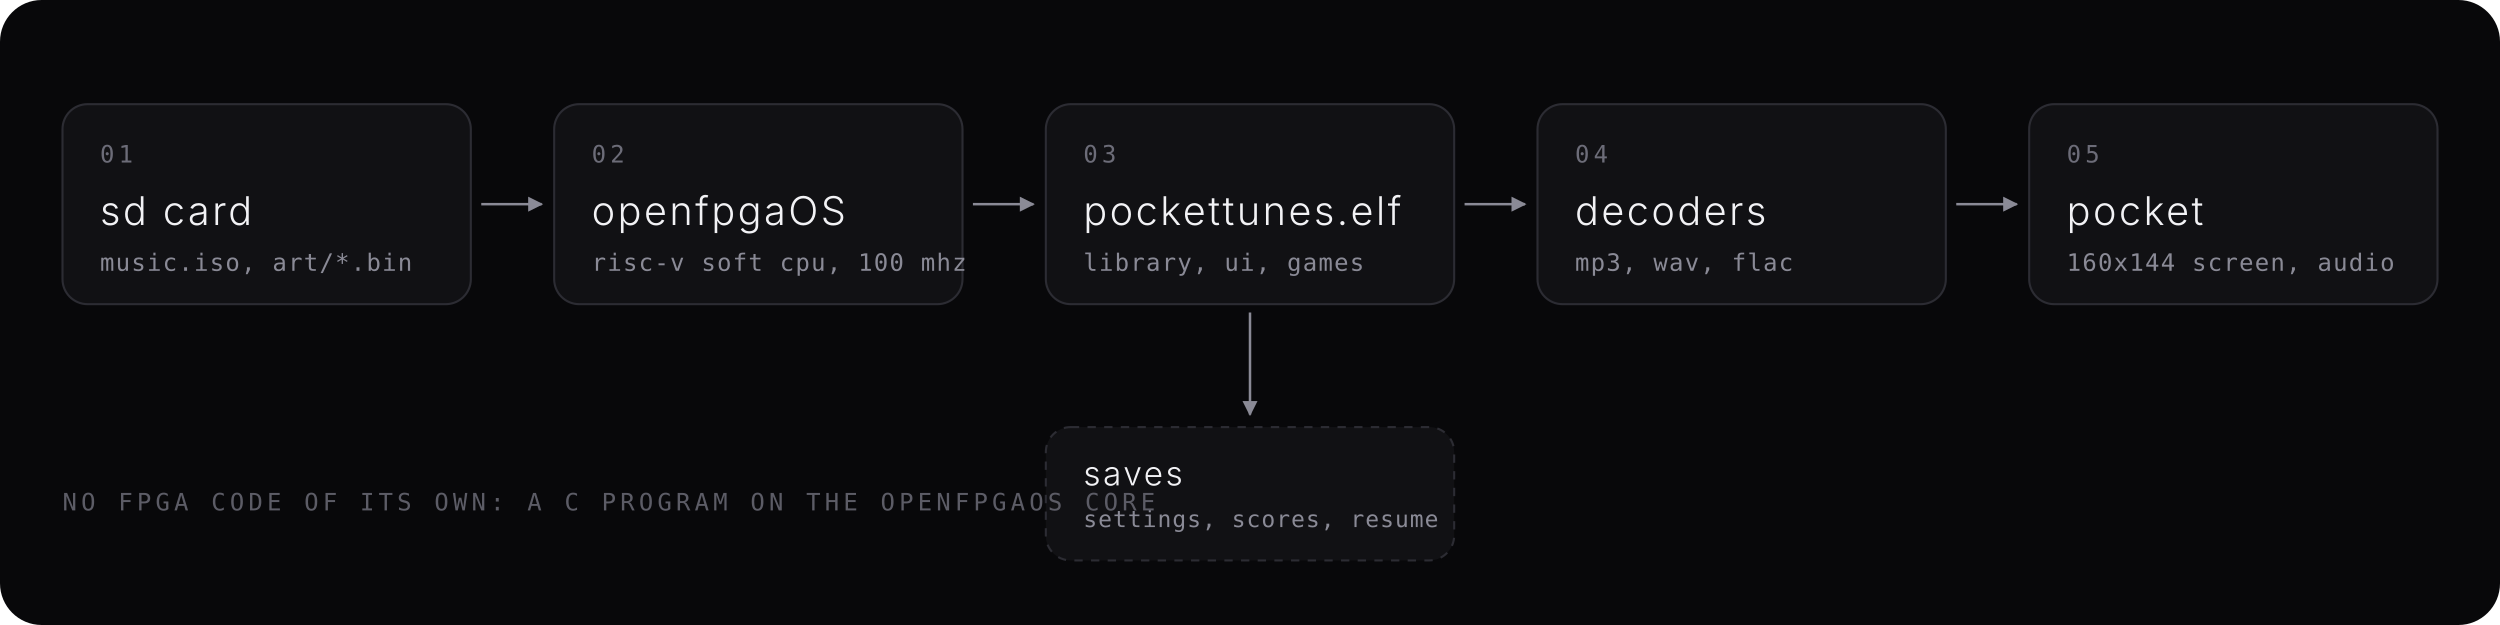
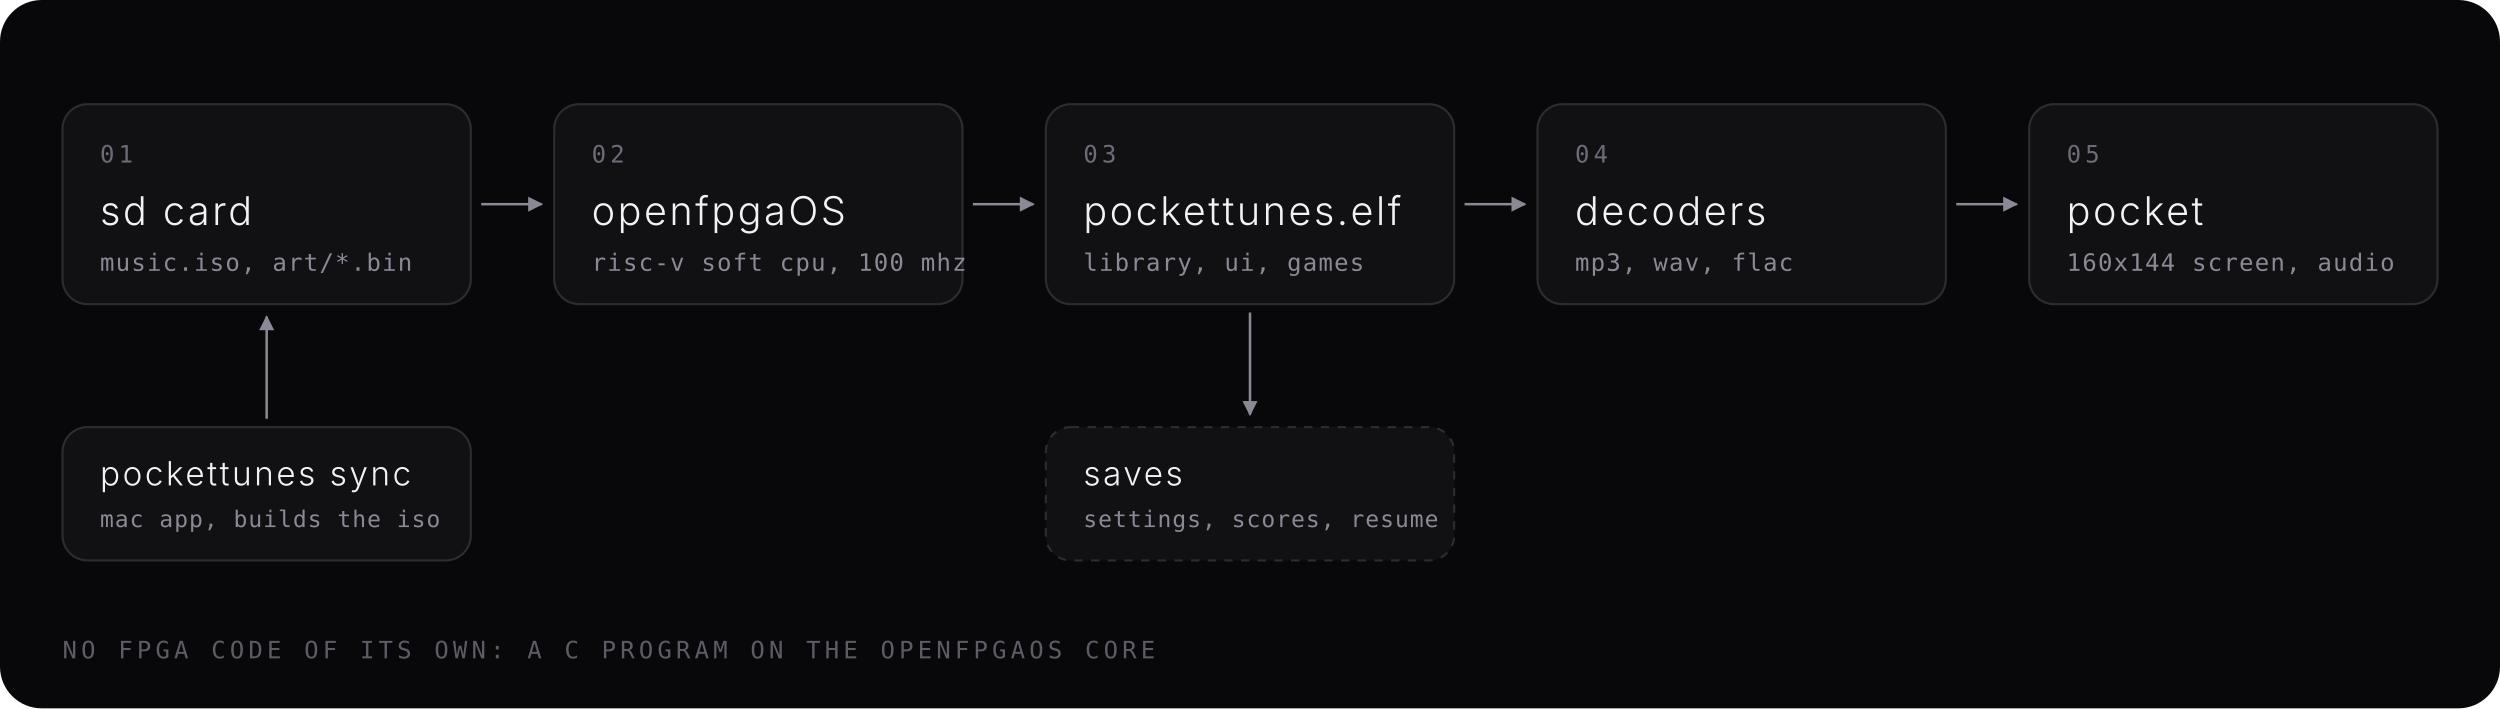
- <svg xmlns="http://www.w3.org/2000/svg" viewBox="0 0 1200 300">
+ <svg xmlns="http://www.w3.org/2000/svg" viewBox="0 0 1200 340">
  <defs>
    <marker id="a" viewBox="0 0 10 10" refX="9" refY="5" markerWidth="6" markerHeight="6" orient="auto">
      <path d="M0 0L10 5L0 10z" fill="#8a8a96" />
    </marker>
  </defs>
-   <rect width="1200" height="300" rx="20" fill="#08080a" />
+   <rect width="1200" height="340" rx="20" fill="#08080a" />
  <rect x="30" y="50" width="196" height="96" rx="12" fill="#111114" stroke="#2c2c33" stroke-width="1" />
  <text x="48" y="78" fill="#6c6c78" font-size="11.5" letter-spacing="2" font-family="SF Mono,JetBrains Mono,Menlo,monospace">01</text>
  <text x="48" y="108" fill="#f2f2f5" font-size="19" font-weight="300" letter-spacing="1.2" font-family="Inter,-apple-system,Helvetica Neue,sans-serif">sd card</text>
  <text x="48" y="130" fill="#8a8a96" font-size="11.5" letter-spacing=".6" font-family="SF Mono,JetBrains Mono,Menlo,monospace">music.iso, art/*.bin</text>
  <rect x="266" y="50" width="196" height="96" rx="12" fill="#111114" stroke="#2c2c33" stroke-width="1" />
  <text x="284" y="78" fill="#6c6c78" font-size="11.5" letter-spacing="2" font-family="SF Mono,JetBrains Mono,Menlo,monospace">02</text>
  <text x="284" y="108" fill="#f2f2f5" font-size="19" font-weight="300" letter-spacing="1.2" font-family="Inter,-apple-system,Helvetica Neue,sans-serif">openfpgaOS</text>
  <text x="284" y="130" fill="#8a8a96" font-size="11.5" letter-spacing=".6" font-family="SF Mono,JetBrains Mono,Menlo,monospace">risc-v soft cpu, 100 mhz</text>
  <line x1="231" y1="98" x2="260" y2="98" stroke="#8a8a96" stroke-width="1.2" marker-end="url(#a)" />
  <rect x="502" y="50" width="196" height="96" rx="12" fill="#111114" stroke="#2c2c33" stroke-width="1" />
  <text x="520" y="78" fill="#6c6c78" font-size="11.5" letter-spacing="2" font-family="SF Mono,JetBrains Mono,Menlo,monospace">03</text>
  <text x="520" y="108" fill="#f2f2f5" font-size="19" font-weight="300" letter-spacing="1.2" font-family="Inter,-apple-system,Helvetica Neue,sans-serif">pockettunes.elf</text>
  <text x="520" y="130" fill="#8a8a96" font-size="11.5" letter-spacing=".6" font-family="SF Mono,JetBrains Mono,Menlo,monospace">library, ui, games</text>
  <line x1="467" y1="98" x2="496" y2="98" stroke="#8a8a96" stroke-width="1.2" marker-end="url(#a)" />
  <rect x="738" y="50" width="196" height="96" rx="12" fill="#111114" stroke="#2c2c33" stroke-width="1" />
  <text x="756" y="78" fill="#6c6c78" font-size="11.5" letter-spacing="2" font-family="SF Mono,JetBrains Mono,Menlo,monospace">04</text>
  <text x="756" y="108" fill="#f2f2f5" font-size="19" font-weight="300" letter-spacing="1.2" font-family="Inter,-apple-system,Helvetica Neue,sans-serif">decoders</text>
  <text x="756" y="130" fill="#8a8a96" font-size="11.5" letter-spacing=".6" font-family="SF Mono,JetBrains Mono,Menlo,monospace">mp3, wav, flac</text>
  <line x1="703" y1="98" x2="732" y2="98" stroke="#8a8a96" stroke-width="1.2" marker-end="url(#a)" />
  <rect x="974" y="50" width="196" height="96" rx="12" fill="#111114" stroke="#2c2c33" stroke-width="1" />
  <text x="992" y="78" fill="#6c6c78" font-size="11.5" letter-spacing="2" font-family="SF Mono,JetBrains Mono,Menlo,monospace">05</text>
  <text x="992" y="108" fill="#f2f2f5" font-size="19" font-weight="300" letter-spacing="1.2" font-family="Inter,-apple-system,Helvetica Neue,sans-serif">pocket</text>
  <text x="992" y="130" fill="#8a8a96" font-size="11.5" letter-spacing=".6" font-family="SF Mono,JetBrains Mono,Menlo,monospace">160x144 screen, audio</text>
  <line x1="939" y1="98" x2="968" y2="98" stroke="#8a8a96" stroke-width="1.2" marker-end="url(#a)" />
  <rect x="502" y="205" width="196" height="64" rx="12" fill="#111114" stroke="#2c2c33" stroke-width="1" stroke-dasharray="4 4" />
  <text x="520" y="233" fill="#f2f2f5" font-size="16" font-weight="300" letter-spacing="1.2" font-family="Inter,-apple-system,Helvetica Neue,sans-serif">saves</text>
  <text x="520" y="253" fill="#8a8a96" font-size="11" letter-spacing=".5" font-family="SF Mono,JetBrains Mono,Menlo,monospace">settings, scores, resume</text>
  <line x1="600" y1="150" x2="600" y2="199" stroke="#8a8a96" stroke-width="1.2" marker-end="url(#a)" />
-   <text x="30" y="245" fill="#5c5c66" font-size="11.5" letter-spacing="2" font-family="SF Mono,JetBrains Mono,Menlo,monospace">NO FPGA CODE OF ITS OWN: A C PROGRAM ON THE OPENFPGAOS CORE</text>
+   <text x="30" y="316" fill="#5c5c66" font-size="11.5" letter-spacing="2" font-family="SF Mono,JetBrains Mono,Menlo,monospace">NO FPGA CODE OF ITS OWN: A C PROGRAM ON THE OPENFPGAOS CORE</text>
+   <rect x="30" y="205" width="196" height="64" rx="12" fill="#111114" stroke="#2c2c33" stroke-width="1" />
+   <text x="48" y="233" fill="#f2f2f5" font-size="16" font-weight="300" letter-spacing="1.2" font-family="Inter,-apple-system,Helvetica Neue,sans-serif">pockettunes sync</text>
+   <text x="48" y="253" fill="#8a8a96" font-size="11" letter-spacing=".5" font-family="SF Mono,JetBrains Mono,Menlo,monospace">mac app, builds the iso</text>
+   <line x1="128" y1="201" x2="128" y2="152" stroke="#8a8a96" stroke-width="1.2" marker-end="url(#a)" />
</svg>
